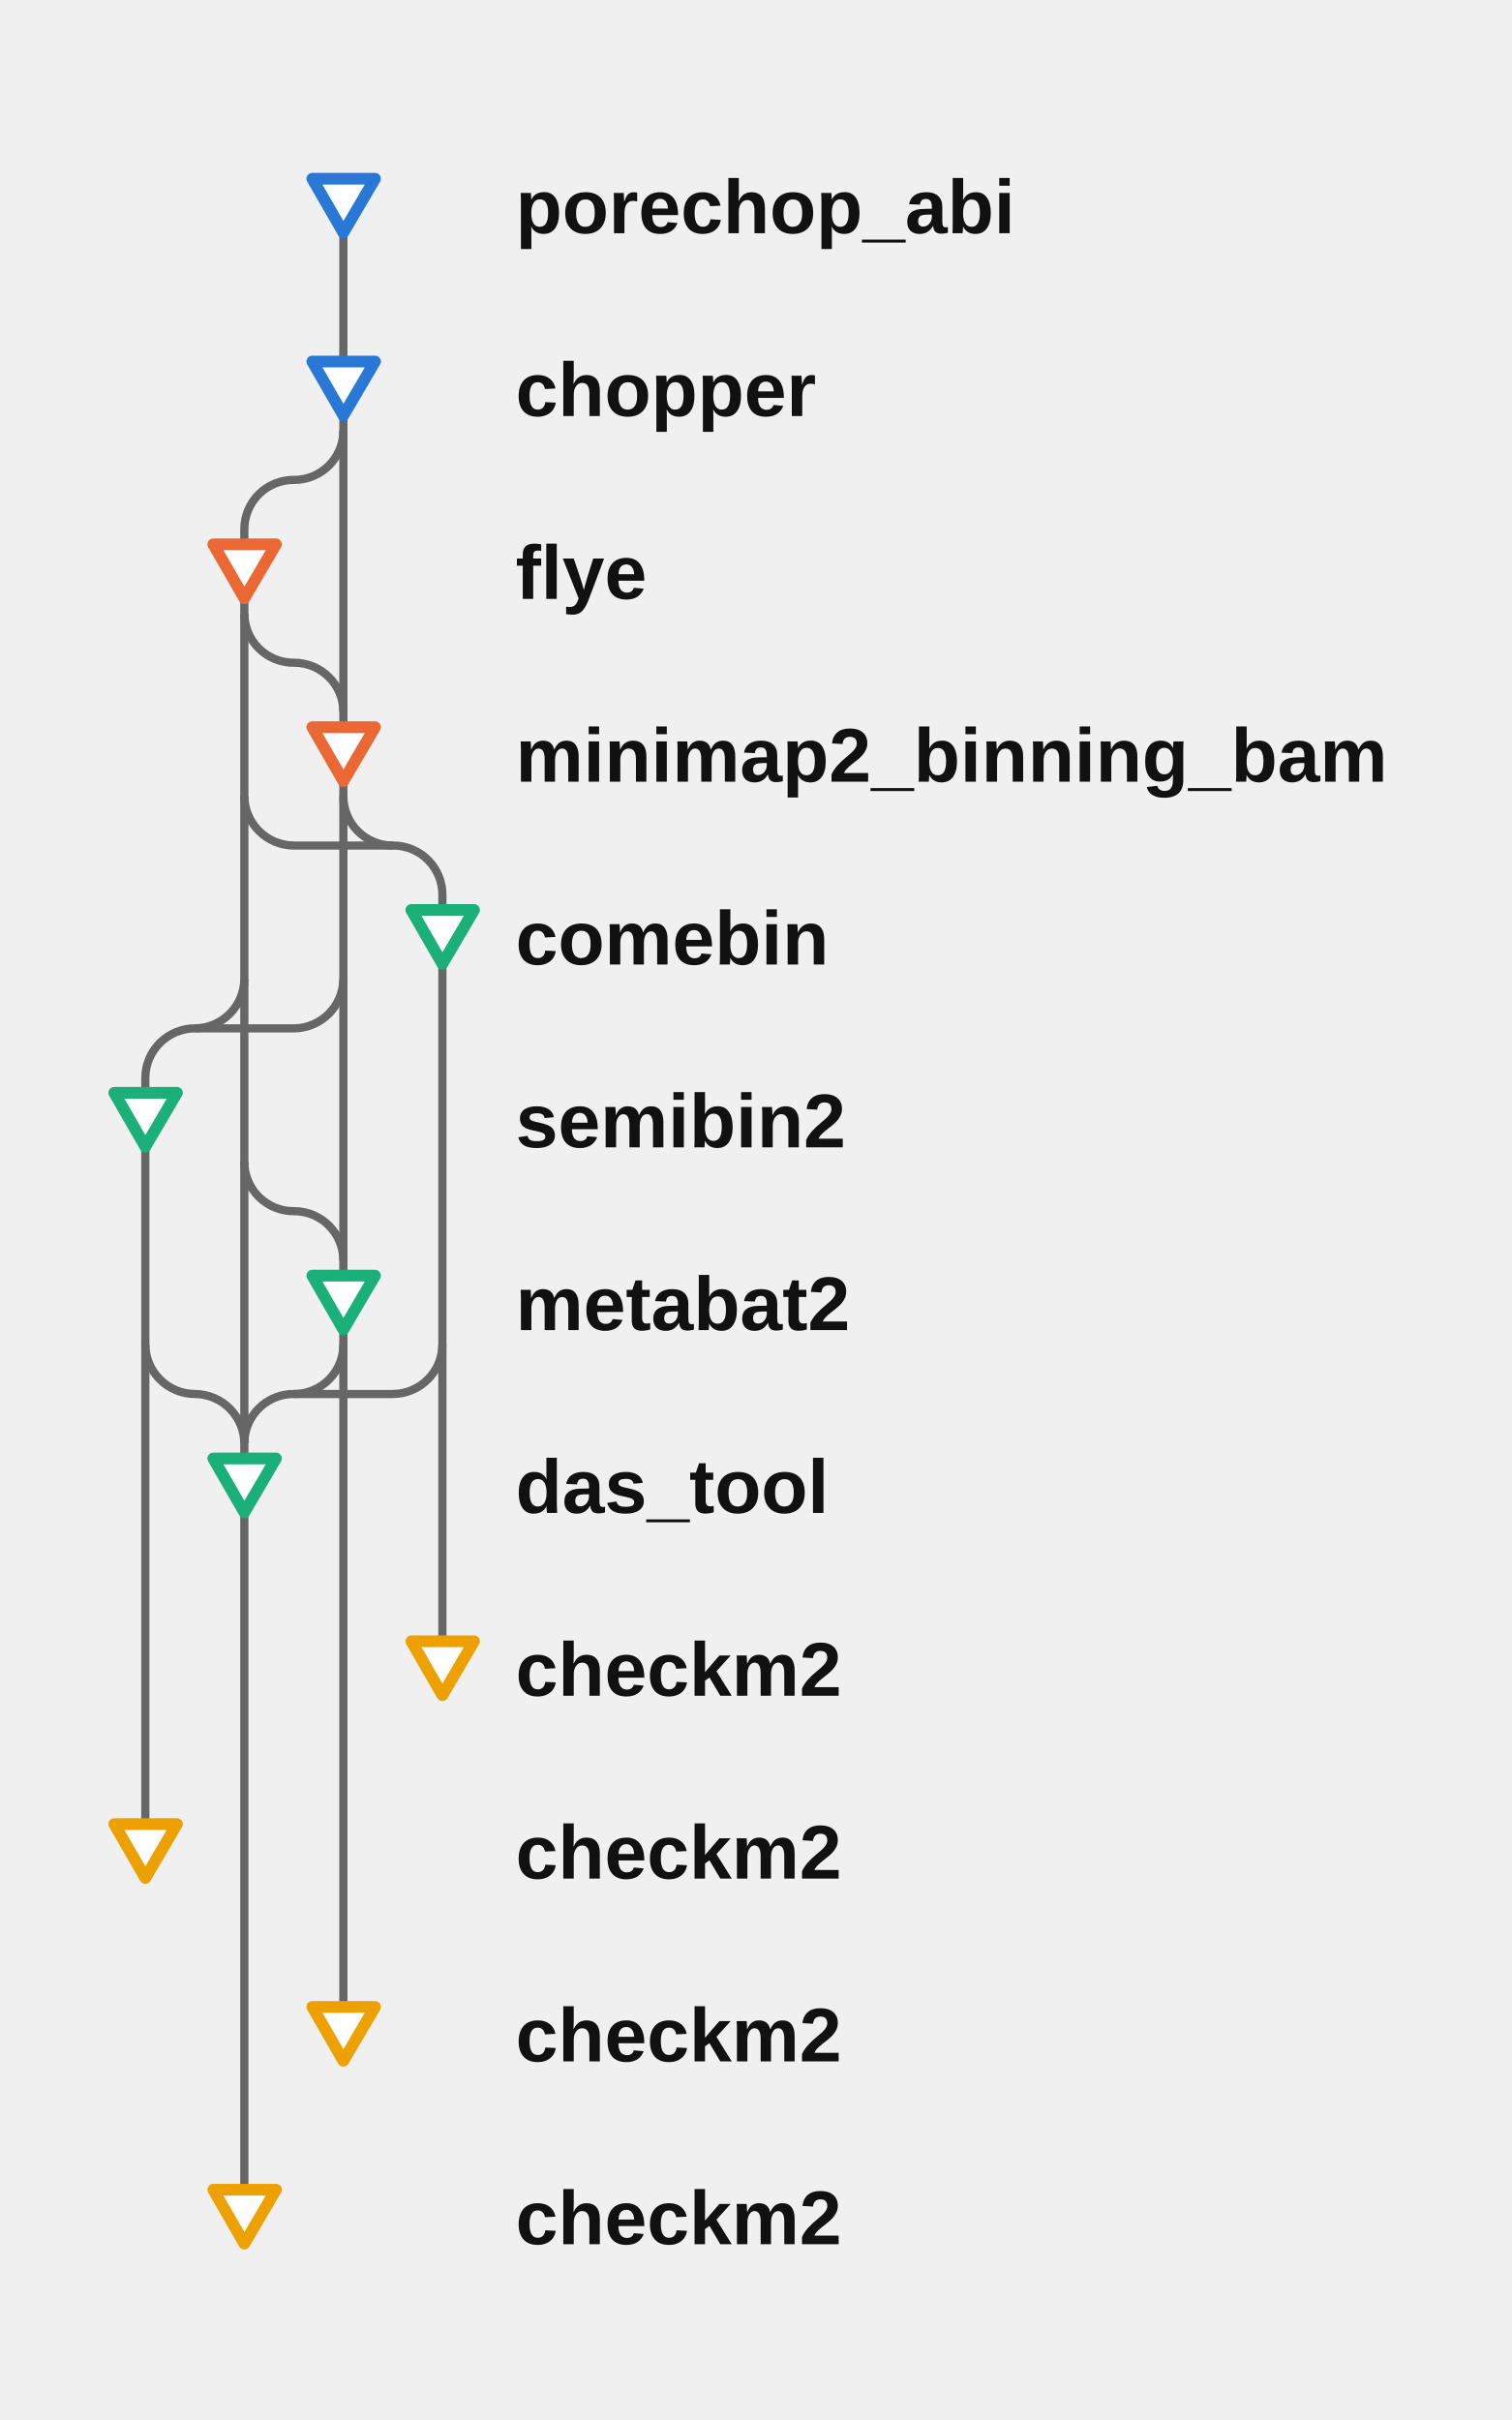
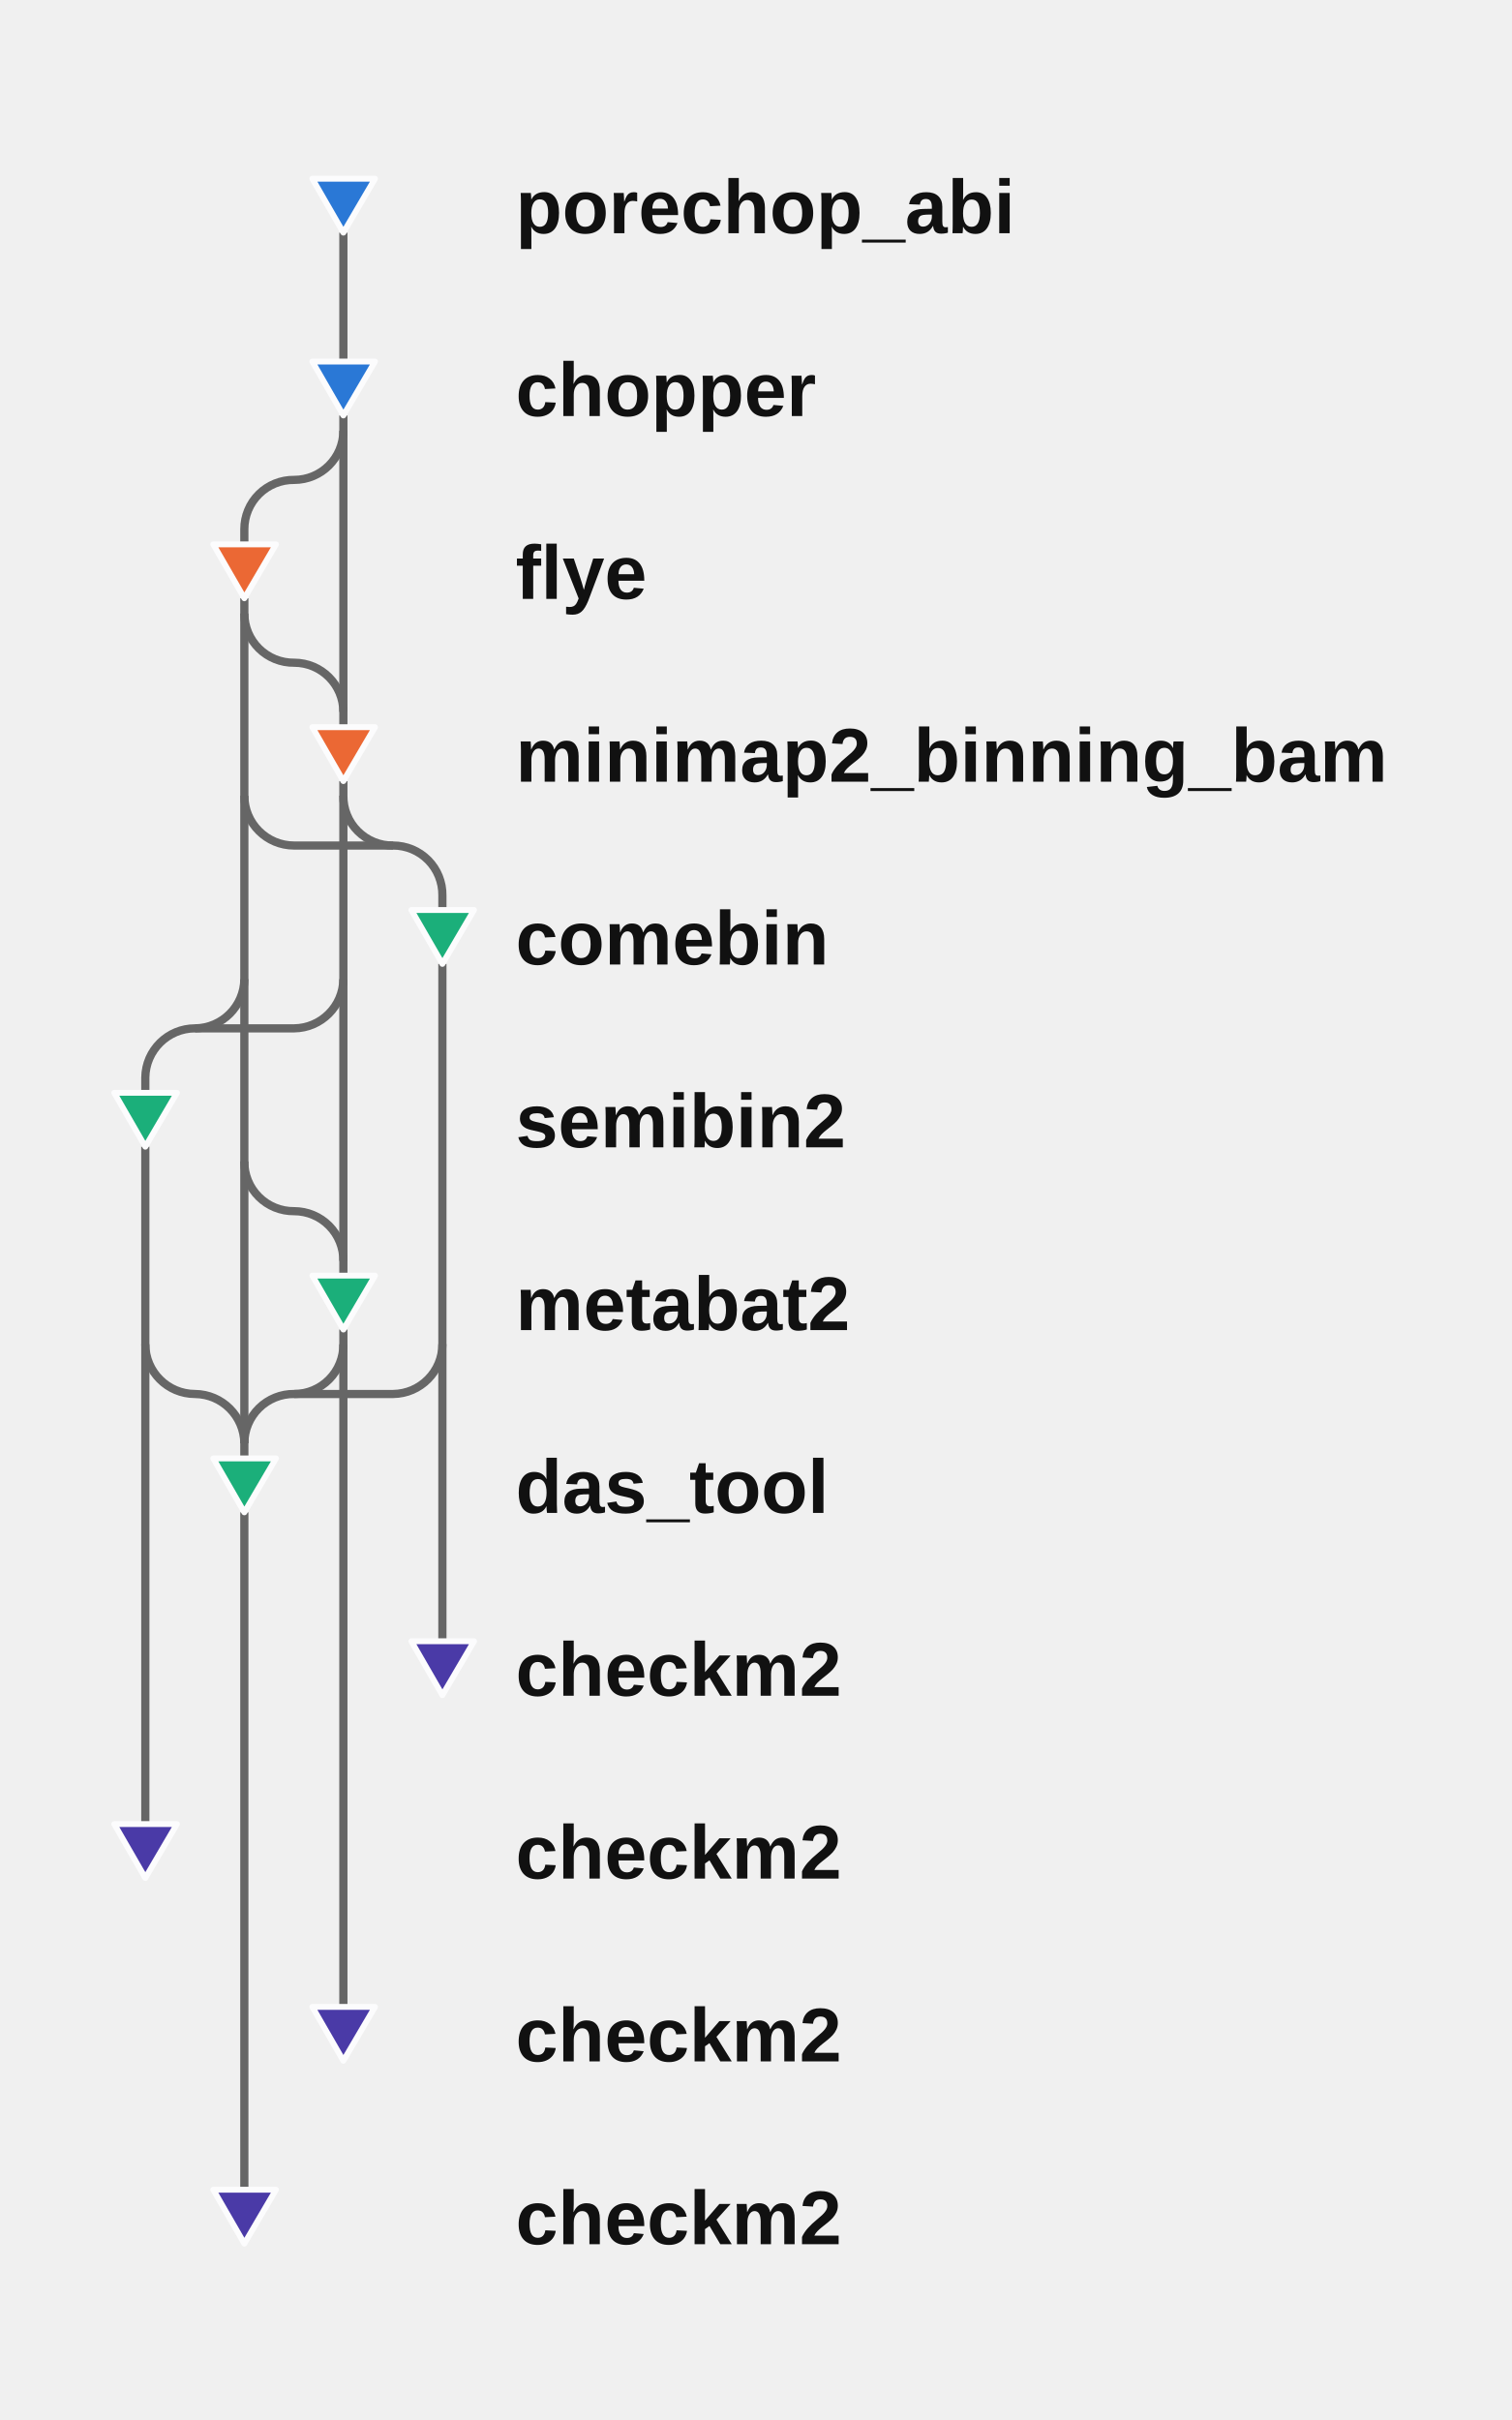
<svg xmlns="http://www.w3.org/2000/svg" width="258" height="413" viewBox="0 0 258 413">
  <g fill="none" stroke="#666666" stroke-width="1.4" stroke-linejoin="round" stroke-linecap="butt">
    <path d="M 58.6,39.7 L 58.6,61.7" />
    <path d="M 58.6,70.9 L 58.6,73.5 L 58.6,121.5 L 58.6,124.1" />
    <path d="M 58.6,133.3 L 58.6,135.8 L 58.6,167.1 L 58.6,215.2 L 58.6,217.7" />
    <path d="M 58.6,226.9 L 58.6,229.4 L 58.6,342.5" />
    <path d="M 41.7,92.9 L 41.7,90.3 A 8.4,8.4 0 0 1 50.2,81.9 A 8.4,8.4 0 0 0 58.6,73.5" />
    <path d="M 41.7,102.1 L 41.7,104.7 L 41.7,135.8 L 41.7,167.1 L 41.7,198.2 L 41.7,246.3 L 41.7,248.9" />
    <path d="M 41.7,258.1 L 41.7,373.7" />
    <path d="M 75.5,155.3 L 75.5,152.8 A 8.4,8.4 0 0 0 67.1,144.3 L 50.2,144.3 A 8.5,8.5 0 0 1 41.7,135.8" />
    <path d="M 75.5,164.5 L 75.5,229.4 L 75.5,280.1" />
    <path d="M 24.8,186.5 L 24.8,183.9 A 8.5,8.5 0 0 1 33.3,175.5 L 50.2,175.5 A 8.5,8.5 0 0 0 58.6,167.1" />
    <path d="M 24.8,195.7 L 24.8,229.4 L 24.8,311.3" />
    <path d="M 41.7,104.7 A 8.4,8.4 0 0 0 50.2,113.1 A 8.4,8.4 0 0 1 58.6,121.5" />
    <path d="M 41.7,167.1 A 8.5,8.5 0 0 1 33.3,175.5" />
    <path d="M 41.7,198.2 A 8.4,8.4 0 0 0 50.2,206.7 A 8.4,8.4 0 0 1 58.6,215.2" />
    <path d="M 58.6,135.8 A 8.4,8.4 0 0 0 67.1,144.3" />
    <path d="M 75.5,229.4 A 8.5,8.5 0 0 1 67.1,237.9 L 50.2,237.9 A 8.4,8.4 0 0 0 41.7,246.3" />
    <path d="M 24.8,229.4 A 8.5,8.5 0 0 0 33.3,237.9 A 8.5,8.5 0 0 1 41.7,246.3" />
    <path d="M 58.6,229.4 A 8.4,8.4 0 0 1 50.2,237.9" />
  </g>
  <g>
-     <polygon points="53.3,30.5 64.0,30.5 58.6,39.7" fill="#FFFFFF" stroke="#2a78d6" stroke-width="2.0" stroke-linejoin="round" />
+     <polygon points="53.3,30.5 64.0,30.5 58.6,39.7" fill="#2a78d6" stroke="#fcfcfd" stroke-width="1.0" stroke-linejoin="round" />
    <text x="88.0" y="39.8" font-family="Arial" font-size="13" fill="#111111" font-weight="600" text-anchor="start">porechop_abi</text>
  </g>
  <g>
-     <polygon points="53.3,61.7 64.0,61.7 58.6,70.9" fill="#FFFFFF" stroke="#2a78d6" stroke-width="2.0" stroke-linejoin="round" />
+     <polygon points="53.3,61.7 64.0,61.7 58.6,70.9" fill="#2a78d6" stroke="#fcfcfd" stroke-width="1.0" stroke-linejoin="round" />
    <text x="88.0" y="71.0" font-family="Arial" font-size="13" fill="#111111" font-weight="600" text-anchor="start">chopper</text>
  </g>
  <g>
-     <polygon points="36.4,92.9 47.1,92.9 41.7,102.1" fill="#FFFFFF" stroke="#eb6834" stroke-width="2.0" stroke-linejoin="round" />
+     <polygon points="36.4,92.9 47.1,92.9 41.7,102.1" fill="#eb6834" stroke="#fcfcfd" stroke-width="1.0" stroke-linejoin="round" />
    <text x="88.0" y="102.2" font-family="Arial" font-size="13" fill="#111111" font-weight="600" text-anchor="start">flye</text>
  </g>
  <g>
-     <polygon points="53.3,124.1 64.0,124.1 58.6,133.3" fill="#FFFFFF" stroke="#eb6834" stroke-width="2.0" stroke-linejoin="round" />
+     <polygon points="53.3,124.1 64.0,124.1 58.6,133.3" fill="#eb6834" stroke="#fcfcfd" stroke-width="1.0" stroke-linejoin="round" />
    <text x="88.0" y="133.4" font-family="Arial" font-size="13" fill="#111111" font-weight="600" text-anchor="start">minimap2_binning_bam</text>
  </g>
  <g>
-     <polygon points="70.2,155.3 80.9,155.3 75.5,164.5" fill="#FFFFFF" stroke="#1baf7a" stroke-width="2.0" stroke-linejoin="round" />
+     <polygon points="70.2,155.3 80.9,155.3 75.5,164.5" fill="#1baf7a" stroke="#fcfcfd" stroke-width="1.0" stroke-linejoin="round" />
    <text x="88.0" y="164.6" font-family="Arial" font-size="13" fill="#111111" font-weight="600" text-anchor="start">comebin</text>
  </g>
  <g>
-     <polygon points="19.5,186.5 30.2,186.5 24.8,195.7" fill="#FFFFFF" stroke="#1baf7a" stroke-width="2.0" stroke-linejoin="round" />
+     <polygon points="19.5,186.5 30.2,186.5 24.8,195.7" fill="#1baf7a" stroke="#fcfcfd" stroke-width="1.0" stroke-linejoin="round" />
    <text x="88.0" y="195.8" font-family="Arial" font-size="13" fill="#111111" font-weight="600" text-anchor="start">semibin2</text>
  </g>
  <g>
-     <polygon points="53.3,217.7 64.0,217.7 58.6,226.9" fill="#FFFFFF" stroke="#1baf7a" stroke-width="2.0" stroke-linejoin="round" />
+     <polygon points="53.3,217.7 64.0,217.7 58.6,226.9" fill="#1baf7a" stroke="#fcfcfd" stroke-width="1.0" stroke-linejoin="round" />
    <text x="88.0" y="227.0" font-family="Arial" font-size="13" fill="#111111" font-weight="600" text-anchor="start">metabat2</text>
  </g>
  <g>
-     <polygon points="36.4,248.9 47.1,248.9 41.7,258.1" fill="#FFFFFF" stroke="#1baf7a" stroke-width="2.0" stroke-linejoin="round" />
+     <polygon points="36.4,248.9 47.1,248.9 41.7,258.1" fill="#1baf7a" stroke="#fcfcfd" stroke-width="1.0" stroke-linejoin="round" />
    <text x="88.0" y="258.2" font-family="Arial" font-size="13" fill="#111111" font-weight="600" text-anchor="start">das_tool</text>
  </g>
  <g>
-     <polygon points="70.2,280.1 80.9,280.1 75.5,289.3" fill="#FFFFFF" stroke="#eda100" stroke-width="2.0" stroke-linejoin="round" />
+     <polygon points="70.2,280.1 80.9,280.1 75.5,289.3" fill="#4a3aa7" stroke="#fcfcfd" stroke-width="1.0" stroke-linejoin="round" />
    <text x="88.0" y="289.4" font-family="Arial" font-size="13" fill="#111111" font-weight="600" text-anchor="start">checkm2</text>
  </g>
  <g>
-     <polygon points="19.5,311.3 30.2,311.3 24.8,320.5" fill="#FFFFFF" stroke="#eda100" stroke-width="2.0" stroke-linejoin="round" />
+     <polygon points="19.5,311.3 30.2,311.3 24.8,320.5" fill="#4a3aa7" stroke="#fcfcfd" stroke-width="1.0" stroke-linejoin="round" />
    <text x="88.0" y="320.6" font-family="Arial" font-size="13" fill="#111111" font-weight="600" text-anchor="start">checkm2</text>
  </g>
  <g>
-     <polygon points="53.3,342.5 64.0,342.5 58.6,351.7" fill="#FFFFFF" stroke="#eda100" stroke-width="2.0" stroke-linejoin="round" />
+     <polygon points="53.3,342.5 64.0,342.5 58.6,351.7" fill="#4a3aa7" stroke="#fcfcfd" stroke-width="1.0" stroke-linejoin="round" />
    <text x="88.0" y="351.8" font-family="Arial" font-size="13" fill="#111111" font-weight="600" text-anchor="start">checkm2</text>
  </g>
  <g>
-     <polygon points="36.4,373.7 47.1,373.7 41.7,382.9" fill="#FFFFFF" stroke="#eda100" stroke-width="2.0" stroke-linejoin="round" />
+     <polygon points="36.4,373.7 47.1,373.7 41.7,382.9" fill="#4a3aa7" stroke="#fcfcfd" stroke-width="1.0" stroke-linejoin="round" />
    <text x="88.0" y="383.0" font-family="Arial" font-size="13" fill="#111111" font-weight="600" text-anchor="start">checkm2</text>
  </g>
</svg>
